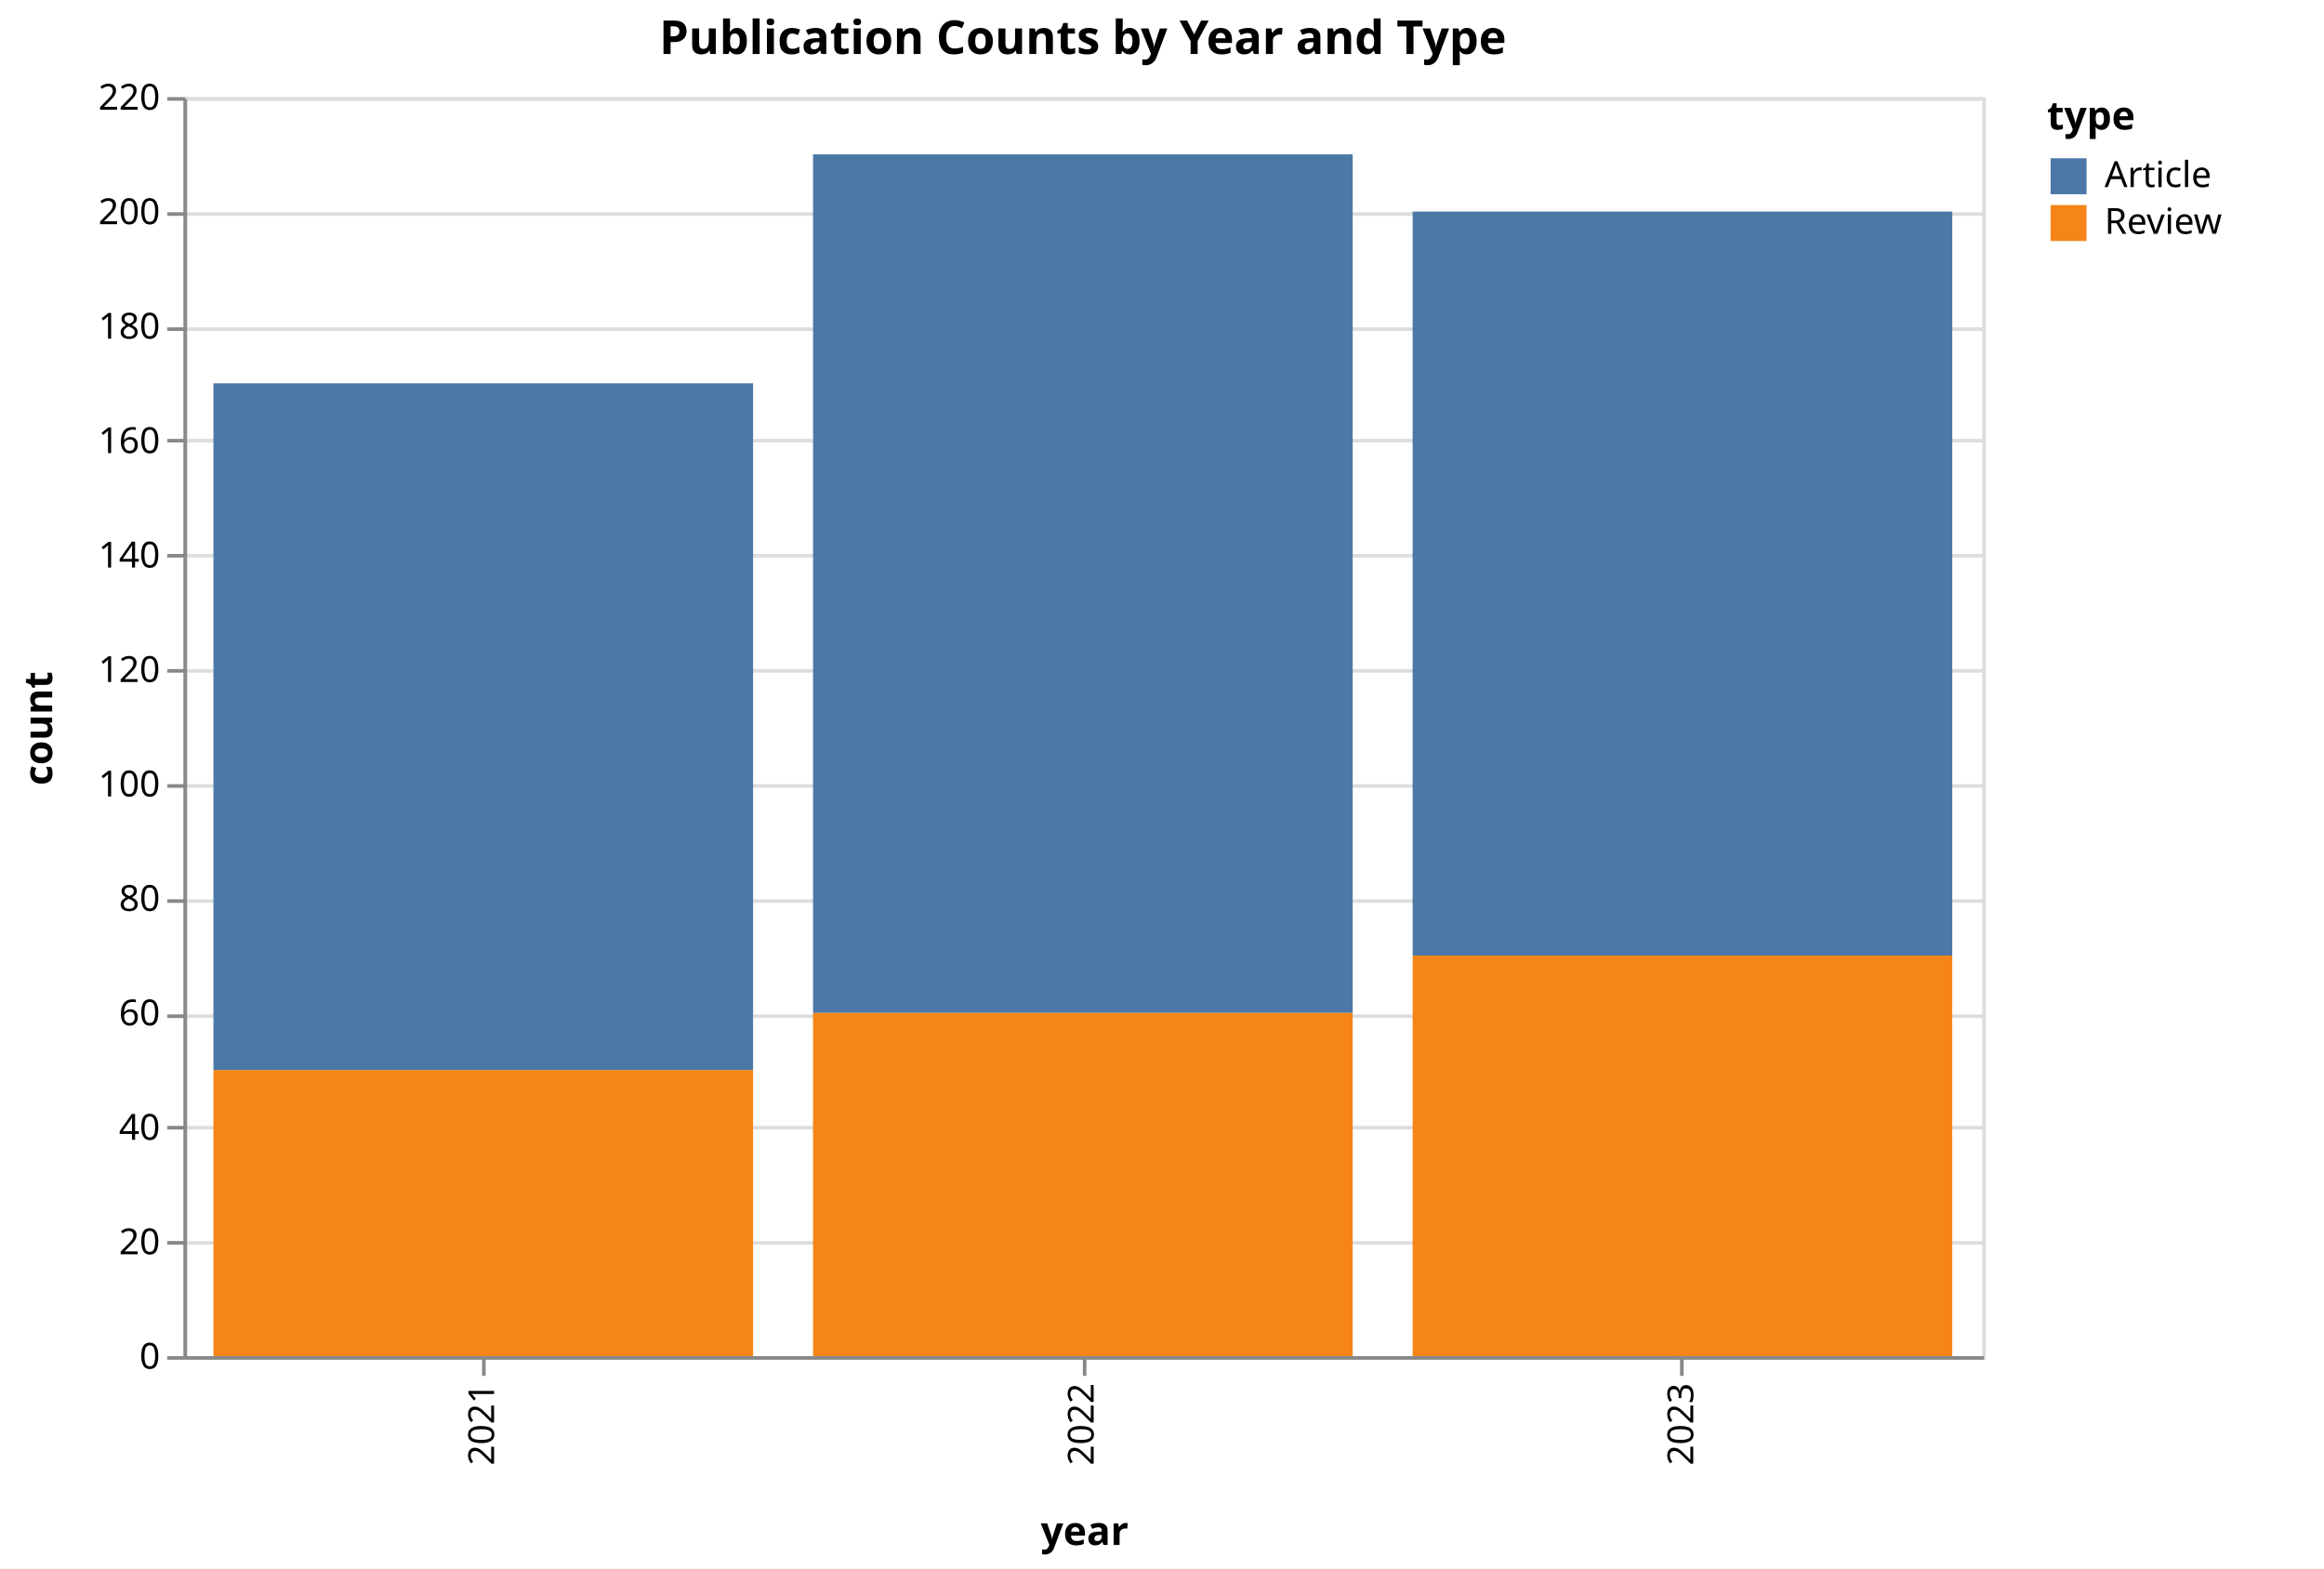
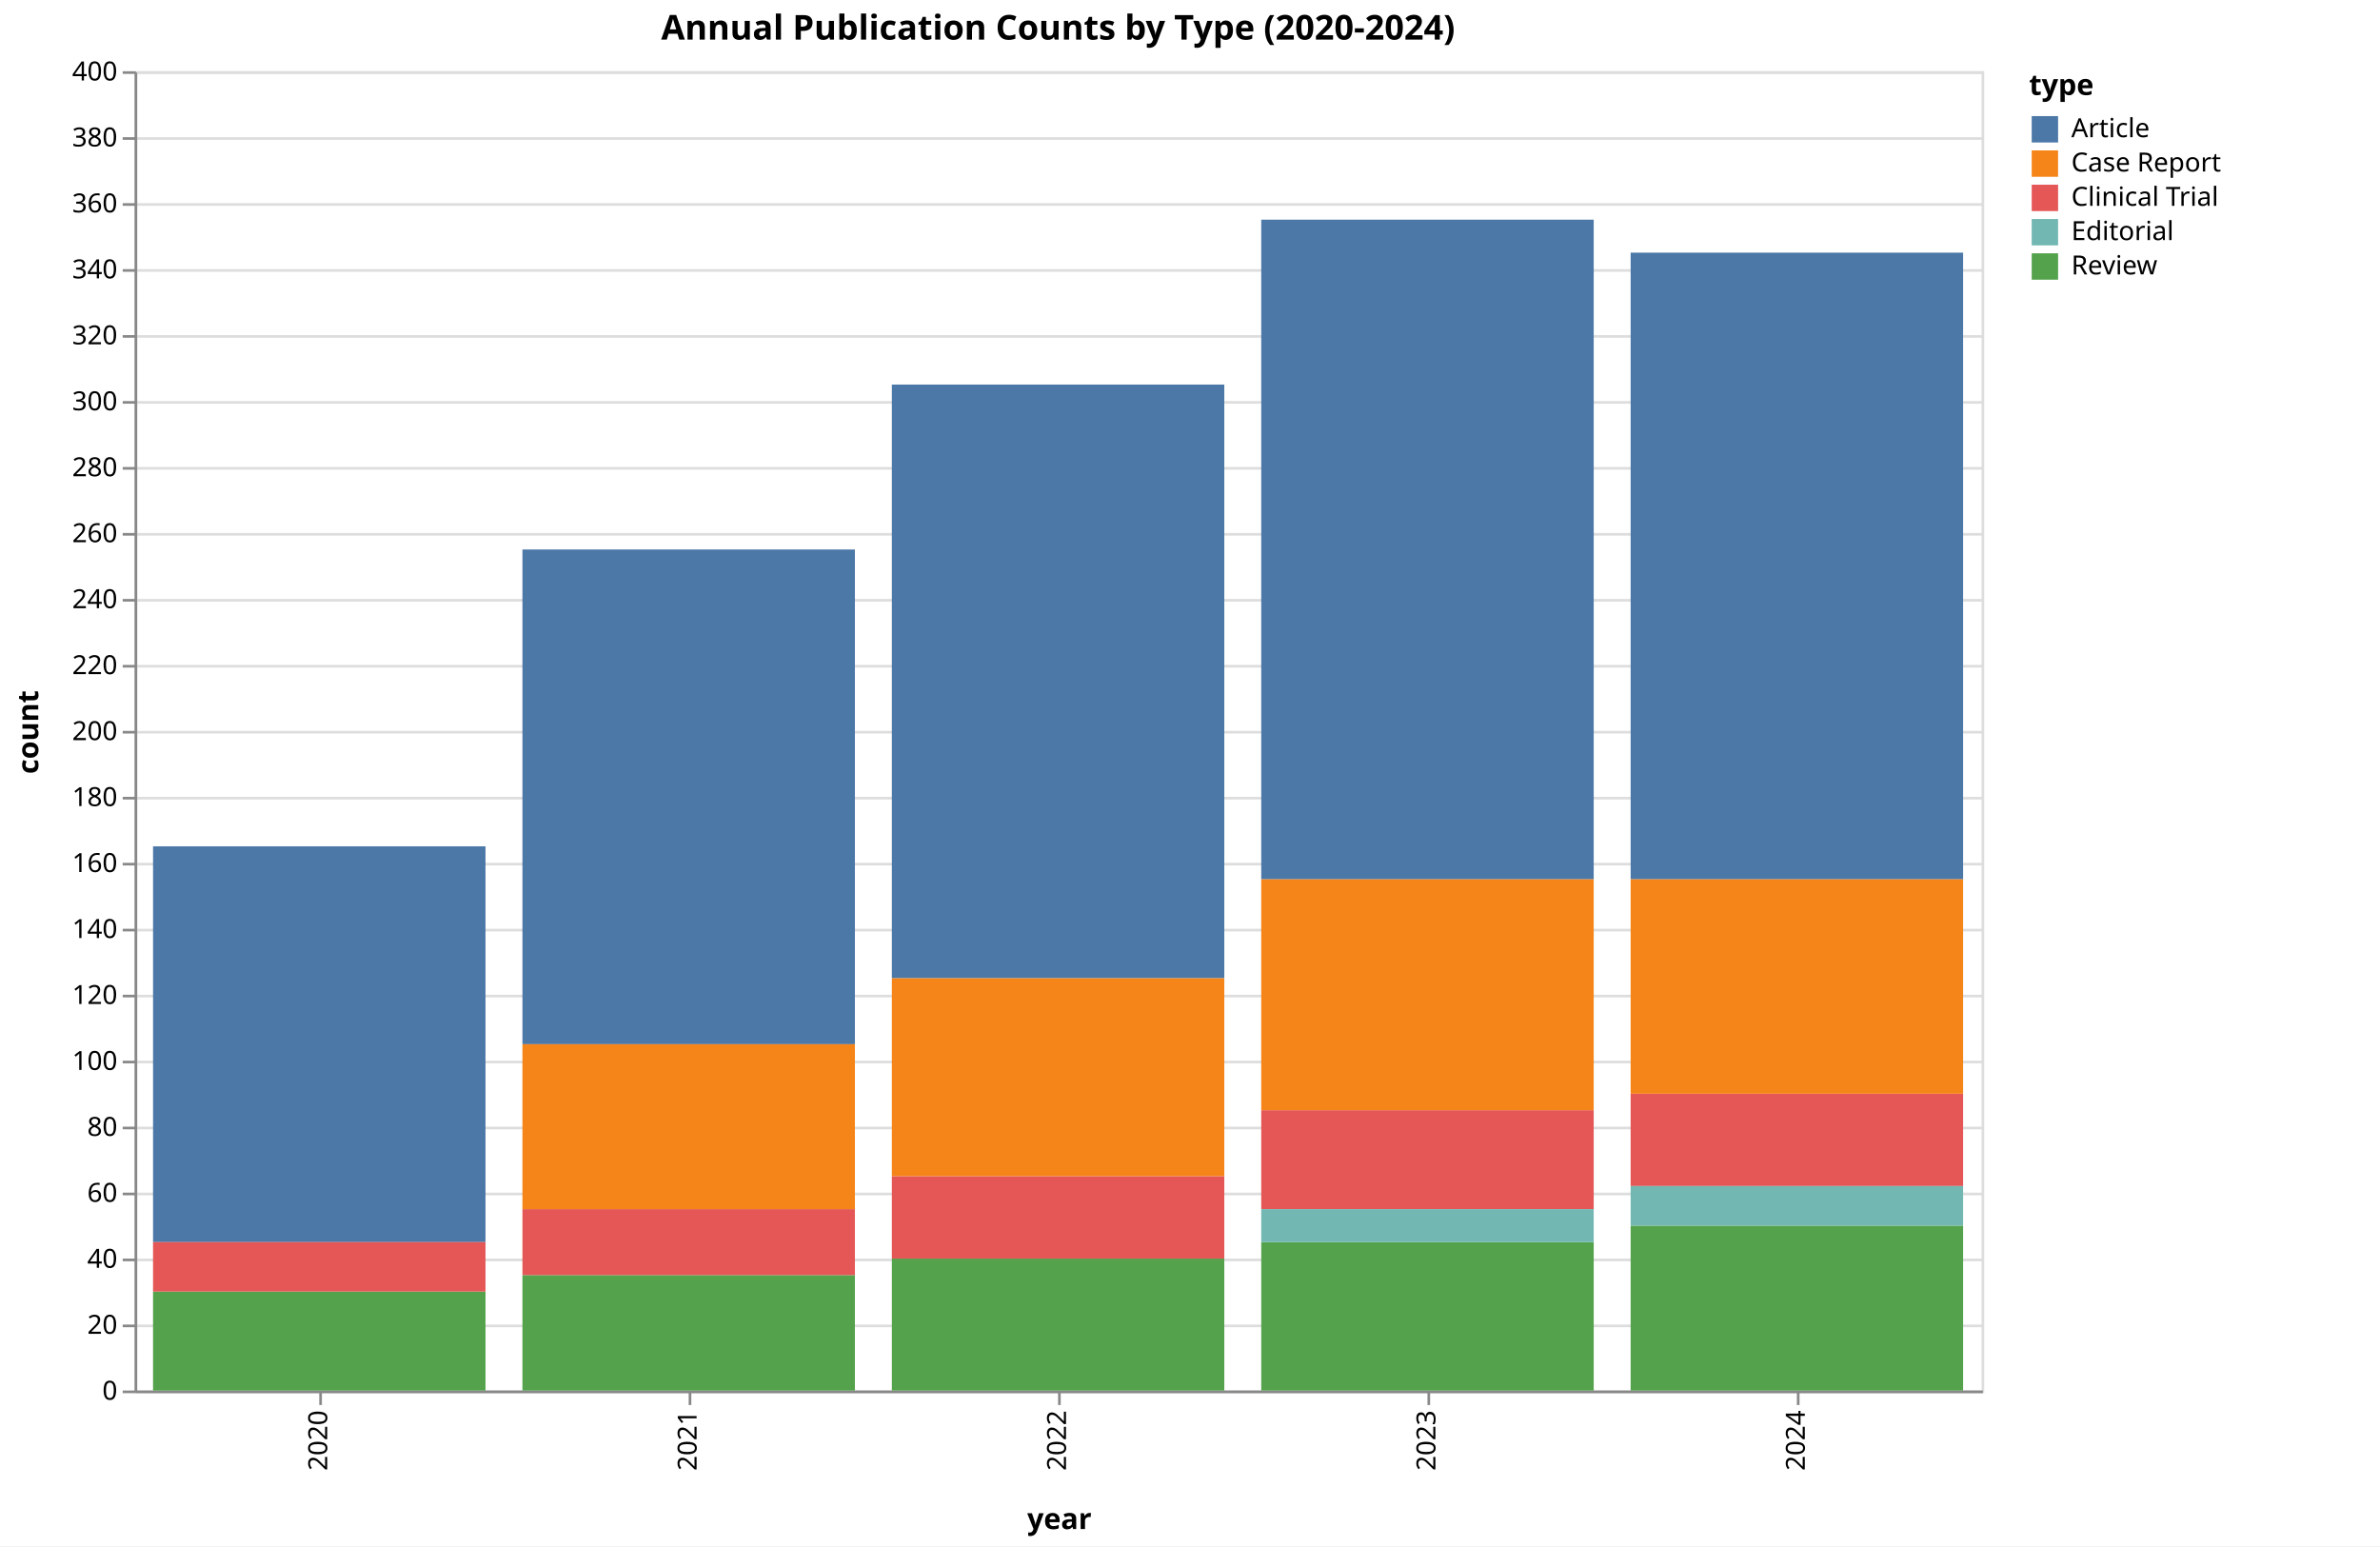
- <svg xmlns="http://www.w3.org/2000/svg" version="1.1" class="marks" width="646" height="436" viewBox="0 0 646 436">
-   <rect width="646" height="436" fill="white" />
+ <svg xmlns="http://www.w3.org/2000/svg" version="1.1" class="marks" width="902" height="586" viewBox="0 0 902 586">
+   <rect width="902" height="586" fill="white" />
  <g fill="none" stroke-miterlimit="10" transform="translate(51,27)">
    <g class="mark-group role-frame root" role="graphics-object" aria-roledescription="group mark container">
      <g transform="translate(0,0)">
-         <path class="background" aria-hidden="true" d="M0.5,0.5h500v350h-500Z" stroke="#ddd" />
+         <path class="background" aria-hidden="true" d="M0.5,0.5h700v500h-700Z" stroke="#ddd" />
        <g>
          <g class="mark-group role-axis" aria-hidden="true">
            <g transform="translate(0.5,0.5)">
              <path class="background" aria-hidden="true" d="M0,0h0v0h0Z" pointer-events="none" />
              <g>
                <g class="mark-rule role-axis-grid" pointer-events="none">
-                   <line transform="translate(0,350)" x2="500" y2="0" stroke="#ddd" stroke-width="1" opacity="1" />
-                   <line transform="translate(0,318)" x2="500" y2="0" stroke="#ddd" stroke-width="1" opacity="1" />
-                   <line transform="translate(0,286)" x2="500" y2="0" stroke="#ddd" stroke-width="1" opacity="1" />
-                   <line transform="translate(0,255)" x2="500" y2="0" stroke="#ddd" stroke-width="1" opacity="1" />
-                   <line transform="translate(0,223)" x2="500" y2="0" stroke="#ddd" stroke-width="1" opacity="1" />
-                   <line transform="translate(0,191)" x2="500" y2="0" stroke="#ddd" stroke-width="1" opacity="1" />
-                   <line transform="translate(0,159)" x2="500" y2="0" stroke="#ddd" stroke-width="1" opacity="1" />
-                   <line transform="translate(0,127)" x2="500" y2="0" stroke="#ddd" stroke-width="1" opacity="1" />
-                   <line transform="translate(0,95)" x2="500" y2="0" stroke="#ddd" stroke-width="1" opacity="1" />
-                   <line transform="translate(0,64)" x2="500" y2="0" stroke="#ddd" stroke-width="1" opacity="1" />
-                   <line transform="translate(0,32)" x2="500" y2="0" stroke="#ddd" stroke-width="1" opacity="1" />
-                   <line transform="translate(0,0)" x2="500" y2="0" stroke="#ddd" stroke-width="1" opacity="1" />
-                 </g>
-               </g>
-               <path class="foreground" aria-hidden="true" d="" pointer-events="none" display="none" />
-             </g>
-           </g>
-           <g class="mark-group role-axis" role="graphics-symbol" aria-roledescription="axis" aria-label="X-axis titled 'year' for a discrete scale with 3 values: 2021, 2022, 2023">
-             <g transform="translate(0.5,350.5)">
+                   <line transform="translate(0,500)" x2="700" y2="0" stroke="#ddd" stroke-width="1" opacity="1" />
+                   <line transform="translate(0,475)" x2="700" y2="0" stroke="#ddd" stroke-width="1" opacity="1" />
+                   <line transform="translate(0,450)" x2="700" y2="0" stroke="#ddd" stroke-width="1" opacity="1" />
+                   <line transform="translate(0,425)" x2="700" y2="0" stroke="#ddd" stroke-width="1" opacity="1" />
+                   <line transform="translate(0,400)" x2="700" y2="0" stroke="#ddd" stroke-width="1" opacity="1" />
+                   <line transform="translate(0,375)" x2="700" y2="0" stroke="#ddd" stroke-width="1" opacity="1" />
+                   <line transform="translate(0,350)" x2="700" y2="0" stroke="#ddd" stroke-width="1" opacity="1" />
+                   <line transform="translate(0,325)" x2="700" y2="0" stroke="#ddd" stroke-width="1" opacity="1" />
+                   <line transform="translate(0,300)" x2="700" y2="0" stroke="#ddd" stroke-width="1" opacity="1" />
+                   <line transform="translate(0,275)" x2="700" y2="0" stroke="#ddd" stroke-width="1" opacity="1" />
+                   <line transform="translate(0,250)" x2="700" y2="0" stroke="#ddd" stroke-width="1" opacity="1" />
+                   <line transform="translate(0,225)" x2="700" y2="0" stroke="#ddd" stroke-width="1" opacity="1" />
+                   <line transform="translate(0,200)" x2="700" y2="0" stroke="#ddd" stroke-width="1" opacity="1" />
+                   <line transform="translate(0,175)" x2="700" y2="0" stroke="#ddd" stroke-width="1" opacity="1" />
+                   <line transform="translate(0,150)" x2="700" y2="0" stroke="#ddd" stroke-width="1" opacity="1" />
+                   <line transform="translate(0,125)" x2="700" y2="0" stroke="#ddd" stroke-width="1" opacity="1" />
+                   <line transform="translate(0,100)" x2="700" y2="0" stroke="#ddd" stroke-width="1" opacity="1" />
+                   <line transform="translate(0,75)" x2="700" y2="0" stroke="#ddd" stroke-width="1" opacity="1" />
+                   <line transform="translate(0,50)" x2="700" y2="0" stroke="#ddd" stroke-width="1" opacity="1" />
+                   <line transform="translate(0,25)" x2="700" y2="0" stroke="#ddd" stroke-width="1" opacity="1" />
+                   <line transform="translate(0,0)" x2="700" y2="0" stroke="#ddd" stroke-width="1" opacity="1" />
+                 </g>
+               </g>
+               <path class="foreground" aria-hidden="true" d="" pointer-events="none" display="none" />
+             </g>
+           </g>
+           <g class="mark-group role-axis" role="graphics-symbol" aria-roledescription="axis" aria-label="X-axis titled 'year' for a discrete scale with 5 values: 2020, 2021, 2022, 2023, 2024">
+             <g transform="translate(0.5,500.5)">
              <path class="background" aria-hidden="true" d="M0,0h0v0h0Z" pointer-events="none" />
              <g>
                <g class="mark-rule role-axis-tick" pointer-events="none">
-                   <line transform="translate(83,0)" x2="0" y2="5" stroke="#888" stroke-width="1" opacity="1" />
-                   <line transform="translate(250,0)" x2="0" y2="5" stroke="#888" stroke-width="1" opacity="1" />
-                   <line transform="translate(416,0)" x2="0" y2="5" stroke="#888" stroke-width="1" opacity="1" />
+                   <line transform="translate(70,0)" x2="0" y2="5" stroke="#888" stroke-width="1" opacity="1" />
+                   <line transform="translate(210,0)" x2="0" y2="5" stroke="#888" stroke-width="1" opacity="1" />
+                   <line transform="translate(350,0)" x2="0" y2="5" stroke="#888" stroke-width="1" opacity="1" />
+                   <line transform="translate(490,0)" x2="0" y2="5" stroke="#888" stroke-width="1" opacity="1" />
+                   <line transform="translate(630,0)" x2="0" y2="5" stroke="#888" stroke-width="1" opacity="1" />
                </g>
                <g class="mark-text role-axis-label" pointer-events="none">
-                   <text text-anchor="end" transform="translate(82.83333,7) rotate(270) translate(0,3)" font-family="sans-serif" font-size="10px" fill="#000" opacity="1">2021</text>
-                   <text text-anchor="end" transform="translate(249.5,7) rotate(270) translate(0,3)" font-family="sans-serif" font-size="10px" fill="#000" opacity="1">2022</text>
-                   <text text-anchor="end" transform="translate(416.1667,7) rotate(270) translate(0,3)" font-family="sans-serif" font-size="10px" fill="#000" opacity="1">2023</text>
+                   <text text-anchor="end" transform="translate(69.5,7) rotate(270) translate(0,3)" font-family="sans-serif" font-size="10px" fill="#000" opacity="1">2020</text>
+                   <text text-anchor="end" transform="translate(209.5,7) rotate(270) translate(0,3)" font-family="sans-serif" font-size="10px" fill="#000" opacity="1">2021</text>
+                   <text text-anchor="end" transform="translate(349.5,7) rotate(270) translate(0,3)" font-family="sans-serif" font-size="10px" fill="#000" opacity="1">2022</text>
+                   <text text-anchor="end" transform="translate(489.5,7) rotate(270) translate(0,3)" font-family="sans-serif" font-size="10px" fill="#000" opacity="1">2023</text>
+                   <text text-anchor="end" transform="translate(629.5,7) rotate(270) translate(0,3)" font-family="sans-serif" font-size="10px" fill="#000" opacity="1">2024</text>
                </g>
                <g class="mark-rule role-axis-domain" pointer-events="none">
-                   <line transform="translate(0,0)" x2="500" y2="0" stroke="#888" stroke-width="1" opacity="1" />
+                   <line transform="translate(0,0)" x2="700" y2="0" stroke="#888" stroke-width="1" opacity="1" />
                </g>
                <g class="mark-text role-axis-title" pointer-events="none">
-                   <text text-anchor="middle" transform="translate(250,52)" font-family="sans-serif" font-size="11px" font-weight="bold" fill="#000" opacity="1">year</text>
-                 </g>
-               </g>
-               <path class="foreground" aria-hidden="true" d="" pointer-events="none" display="none" />
-             </g>
-           </g>
-           <g class="mark-group role-axis" role="graphics-symbol" aria-roledescription="axis" aria-label="Y-axis titled 'count' for a linear scale with values from 0 to 220">
+                   <text text-anchor="middle" transform="translate(350,52)" font-family="sans-serif" font-size="11px" font-weight="bold" fill="#000" opacity="1">year</text>
+                 </g>
+               </g>
+               <path class="foreground" aria-hidden="true" d="" pointer-events="none" display="none" />
+             </g>
+           </g>
+           <g class="mark-group role-axis" role="graphics-symbol" aria-roledescription="axis" aria-label="Y-axis titled 'count' for a linear scale with values from 0 to 400">
            <g transform="translate(0.5,0.5)">
              <path class="background" aria-hidden="true" d="M0,0h0v0h0Z" pointer-events="none" />
              <g>
                <g class="mark-rule role-axis-tick" pointer-events="none">
+                   <line transform="translate(0,500)" x2="-5" y2="0" stroke="#888" stroke-width="1" opacity="1" />
+                   <line transform="translate(0,475)" x2="-5" y2="0" stroke="#888" stroke-width="1" opacity="1" />
+                   <line transform="translate(0,450)" x2="-5" y2="0" stroke="#888" stroke-width="1" opacity="1" />
+                   <line transform="translate(0,425)" x2="-5" y2="0" stroke="#888" stroke-width="1" opacity="1" />
+                   <line transform="translate(0,400)" x2="-5" y2="0" stroke="#888" stroke-width="1" opacity="1" />
+                   <line transform="translate(0,375)" x2="-5" y2="0" stroke="#888" stroke-width="1" opacity="1" />
                  <line transform="translate(0,350)" x2="-5" y2="0" stroke="#888" stroke-width="1" opacity="1" />
-                   <line transform="translate(0,318)" x2="-5" y2="0" stroke="#888" stroke-width="1" opacity="1" />
-                   <line transform="translate(0,286)" x2="-5" y2="0" stroke="#888" stroke-width="1" opacity="1" />
-                   <line transform="translate(0,255)" x2="-5" y2="0" stroke="#888" stroke-width="1" opacity="1" />
-                   <line transform="translate(0,223)" x2="-5" y2="0" stroke="#888" stroke-width="1" opacity="1" />
-                   <line transform="translate(0,191)" x2="-5" y2="0" stroke="#888" stroke-width="1" opacity="1" />
-                   <line transform="translate(0,159)" x2="-5" y2="0" stroke="#888" stroke-width="1" opacity="1" />
-                   <line transform="translate(0,127)" x2="-5" y2="0" stroke="#888" stroke-width="1" opacity="1" />
-                   <line transform="translate(0,95)" x2="-5" y2="0" stroke="#888" stroke-width="1" opacity="1" />
-                   <line transform="translate(0,64)" x2="-5" y2="0" stroke="#888" stroke-width="1" opacity="1" />
-                   <line transform="translate(0,32)" x2="-5" y2="0" stroke="#888" stroke-width="1" opacity="1" />
+                   <line transform="translate(0,325)" x2="-5" y2="0" stroke="#888" stroke-width="1" opacity="1" />
+                   <line transform="translate(0,300)" x2="-5" y2="0" stroke="#888" stroke-width="1" opacity="1" />
+                   <line transform="translate(0,275)" x2="-5" y2="0" stroke="#888" stroke-width="1" opacity="1" />
+                   <line transform="translate(0,250)" x2="-5" y2="0" stroke="#888" stroke-width="1" opacity="1" />
+                   <line transform="translate(0,225)" x2="-5" y2="0" stroke="#888" stroke-width="1" opacity="1" />
+                   <line transform="translate(0,200)" x2="-5" y2="0" stroke="#888" stroke-width="1" opacity="1" />
+                   <line transform="translate(0,175)" x2="-5" y2="0" stroke="#888" stroke-width="1" opacity="1" />
+                   <line transform="translate(0,150)" x2="-5" y2="0" stroke="#888" stroke-width="1" opacity="1" />
+                   <line transform="translate(0,125)" x2="-5" y2="0" stroke="#888" stroke-width="1" opacity="1" />
+                   <line transform="translate(0,100)" x2="-5" y2="0" stroke="#888" stroke-width="1" opacity="1" />
+                   <line transform="translate(0,75)" x2="-5" y2="0" stroke="#888" stroke-width="1" opacity="1" />
+                   <line transform="translate(0,50)" x2="-5" y2="0" stroke="#888" stroke-width="1" opacity="1" />
+                   <line transform="translate(0,25)" x2="-5" y2="0" stroke="#888" stroke-width="1" opacity="1" />
                  <line transform="translate(0,0)" x2="-5" y2="0" stroke="#888" stroke-width="1" opacity="1" />
                </g>
                <g class="mark-text role-axis-label" pointer-events="none">
-                   <text text-anchor="end" transform="translate(-7,353)" font-family="sans-serif" font-size="10px" fill="#000" opacity="1">0</text>
-                   <text text-anchor="end" transform="translate(-7,321.1818)" font-family="sans-serif" font-size="10px" fill="#000" opacity="1">20</text>
-                   <text text-anchor="end" transform="translate(-7,289.3636)" font-family="sans-serif" font-size="10px" fill="#000" opacity="1">40</text>
-                   <text text-anchor="end" transform="translate(-7,257.5455)" font-family="sans-serif" font-size="10px" fill="#000" opacity="1">60</text>
-                   <text text-anchor="end" transform="translate(-7,225.7273)" font-family="sans-serif" font-size="10px" fill="#000" opacity="1">80</text>
-                   <text text-anchor="end" transform="translate(-7,193.9091)" font-family="sans-serif" font-size="10px" fill="#000" opacity="1">100</text>
-                   <text text-anchor="end" transform="translate(-7,162.0909)" font-family="sans-serif" font-size="10px" fill="#000" opacity="1">120</text>
-                   <text text-anchor="end" transform="translate(-7,130.2727)" font-family="sans-serif" font-size="10px" fill="#000" opacity="1">140</text>
-                   <text text-anchor="end" transform="translate(-7,98.45455)" font-family="sans-serif" font-size="10px" fill="#000" opacity="1">160</text>
-                   <text text-anchor="end" transform="translate(-7,66.63636)" font-family="sans-serif" font-size="10px" fill="#000" opacity="1">180</text>
-                   <text text-anchor="end" transform="translate(-7,34.81818)" font-family="sans-serif" font-size="10px" fill="#000" opacity="1">200</text>
-                   <text text-anchor="end" transform="translate(-7,3)" font-family="sans-serif" font-size="10px" fill="#000" opacity="1">220</text>
+                   <text text-anchor="end" transform="translate(-7,503)" font-family="sans-serif" font-size="10px" fill="#000" opacity="1">0</text>
+                   <text text-anchor="end" transform="translate(-7,478)" font-family="sans-serif" font-size="10px" fill="#000" opacity="1">20</text>
+                   <text text-anchor="end" transform="translate(-7,453)" font-family="sans-serif" font-size="10px" fill="#000" opacity="1">40</text>
+                   <text text-anchor="end" transform="translate(-7,428)" font-family="sans-serif" font-size="10px" fill="#000" opacity="1">60</text>
+                   <text text-anchor="end" transform="translate(-7,403)" font-family="sans-serif" font-size="10px" fill="#000" opacity="1">80</text>
+                   <text text-anchor="end" transform="translate(-7,378)" font-family="sans-serif" font-size="10px" fill="#000" opacity="1">100</text>
+                   <text text-anchor="end" transform="translate(-7,353)" font-family="sans-serif" font-size="10px" fill="#000" opacity="1">120</text>
+                   <text text-anchor="end" transform="translate(-7,328)" font-family="sans-serif" font-size="10px" fill="#000" opacity="1">140</text>
+                   <text text-anchor="end" transform="translate(-7,303)" font-family="sans-serif" font-size="10px" fill="#000" opacity="1">160</text>
+                   <text text-anchor="end" transform="translate(-7,278)" font-family="sans-serif" font-size="10px" fill="#000" opacity="1">180</text>
+                   <text text-anchor="end" transform="translate(-7,253)" font-family="sans-serif" font-size="10px" fill="#000" opacity="1">200</text>
+                   <text text-anchor="end" transform="translate(-7,228)" font-family="sans-serif" font-size="10px" fill="#000" opacity="1">220</text>
+                   <text text-anchor="end" transform="translate(-7,203)" font-family="sans-serif" font-size="10px" fill="#000" opacity="1">240</text>
+                   <text text-anchor="end" transform="translate(-7,178)" font-family="sans-serif" font-size="10px" fill="#000" opacity="1">260</text>
+                   <text text-anchor="end" transform="translate(-7,153)" font-family="sans-serif" font-size="10px" fill="#000" opacity="1">280</text>
+                   <text text-anchor="end" transform="translate(-7,128)" font-family="sans-serif" font-size="10px" fill="#000" opacity="1">300</text>
+                   <text text-anchor="end" transform="translate(-7,103)" font-family="sans-serif" font-size="10px" fill="#000" opacity="1">320</text>
+                   <text text-anchor="end" transform="translate(-7,78)" font-family="sans-serif" font-size="10px" fill="#000" opacity="1">340</text>
+                   <text text-anchor="end" transform="translate(-7,53)" font-family="sans-serif" font-size="10px" fill="#000" opacity="1">360</text>
+                   <text text-anchor="end" transform="translate(-7,28)" font-family="sans-serif" font-size="10px" fill="#000" opacity="1">380</text>
+                   <text text-anchor="end" transform="translate(-7,3)" font-family="sans-serif" font-size="10px" fill="#000" opacity="1">400</text>
                </g>
                <g class="mark-rule role-axis-domain" pointer-events="none">
-                   <line transform="translate(0,350)" x2="0" y2="-350" stroke="#888" stroke-width="1" opacity="1" />
+                   <line transform="translate(0,500)" x2="0" y2="-500" stroke="#888" stroke-width="1" opacity="1" />
                </g>
                <g class="mark-text role-axis-title" pointer-events="none">
-                   <text text-anchor="middle" transform="translate(-35,175) rotate(-90) translate(0,-2)" font-family="sans-serif" font-size="11px" font-weight="bold" fill="#000" opacity="1">count</text>
+                   <text text-anchor="middle" transform="translate(-35,250) rotate(-90) translate(0,-2)" font-family="sans-serif" font-size="11px" font-weight="bold" fill="#000" opacity="1">count</text>
                </g>
              </g>
              <path class="foreground" aria-hidden="true" d="" pointer-events="none" display="none" />
            </g>
          </g>
          <g class="mark-rect role-mark marks" role="graphics-object" aria-roledescription="rect mark container">
-             <path aria-label="year: 2021; count: 50; type: Review" role="graphics-symbol" aria-roledescription="bar" d="M8.333,270.455h150v79.545h-150Z" fill="#f58518" />
-             <path aria-label="year: 2021; count: 120; type: Article" role="graphics-symbol" aria-roledescription="bar" d="M8.333,79.545h150v190.909h-150Z" fill="#4c78a8" />
-             <path aria-label="year: 2022; count: 60; type: Review" role="graphics-symbol" aria-roledescription="bar" d="M175,254.545h150v95.455h-150Z" fill="#f58518" />
-             <path aria-label="year: 2022; count: 150; type: Article" role="graphics-symbol" aria-roledescription="bar" d="M175,15.909h150v238.636h-150Z" fill="#4c78a8" />
-             <path aria-label="year: 2023; count: 70; type: Review" role="graphics-symbol" aria-roledescription="bar" d="M341.667,238.636h150v111.364h-150Z" fill="#f58518" />
-             <path aria-label="year: 2023; count: 130; type: Article" role="graphics-symbol" aria-roledescription="bar" d="M341.667,31.818h150v206.818h-150Z" fill="#4c78a8" />
-           </g>
-           <g class="mark-group role-legend" role="graphics-symbol" aria-roledescription="legend" aria-label="Symbol legend titled 'type' for fill color with 2 values: Article, Review">
-             <g transform="translate(518,0)">
-               <path class="background" aria-hidden="true" d="M0,0h72v40h-72Z" pointer-events="none" />
+             <path aria-label="year: 2020; count: 120; type: Article" role="graphics-symbol" aria-roledescription="bar" d="M7,293.75h126v150h-126Z" fill="#4c78a8" />
+             <path aria-label="year: 2020; count: 30; type: Review" role="graphics-symbol" aria-roledescription="bar" d="M7,462.5h126v37.5h-126Z" fill="#54a24b" />
+             <path aria-label="year: 2020; count: 15; type: Clinical Trial" role="graphics-symbol" aria-roledescription="bar" d="M7,443.75h126v18.75h-126Z" fill="#e45756" />
+             <path aria-label="year: 2021; count: 150; type: Article" role="graphics-symbol" aria-roledescription="bar" d="M147,181.25h126v187.5h-126Z" fill="#4c78a8" />
+             <path aria-label="year: 2021; count: 35; type: Review" role="graphics-symbol" aria-roledescription="bar" d="M147,456.25h126v43.75h-126Z" fill="#54a24b" />
+             <path aria-label="year: 2021; count: 20; type: Clinical Trial" role="graphics-symbol" aria-roledescription="bar" d="M147,431.25h126v25h-126Z" fill="#e45756" />
+             <path aria-label="year: 2021; count: 50; type: Case Report" role="graphics-symbol" aria-roledescription="bar" d="M147,368.75h126v62.5h-126Z" fill="#f58518" />
+             <path aria-label="year: 2022; count: 180; type: Article" role="graphics-symbol" aria-roledescription="bar" d="M287,118.75h126v225h-126Z" fill="#4c78a8" />
+             <path aria-label="year: 2022; count: 40; type: Review" role="graphics-symbol" aria-roledescription="bar" d="M287,450h126v50h-126Z" fill="#54a24b" />
+             <path aria-label="year: 2022; count: 25; type: Clinical Trial" role="graphics-symbol" aria-roledescription="bar" d="M287,418.75h126v31.25h-126Z" fill="#e45756" />
+             <path aria-label="year: 2022; count: 60; type: Case Report" role="graphics-symbol" aria-roledescription="bar" d="M287,343.75h126v75h-126Z" fill="#f58518" />
+             <path aria-label="year: 2023; count: 200; type: Article" role="graphics-symbol" aria-roledescription="bar" d="M427,56.25h126v250h-126Z" fill="#4c78a8" />
+             <path aria-label="year: 2023; count: 45; type: Review" role="graphics-symbol" aria-roledescription="bar" d="M427,443.75h126v56.25h-126Z" fill="#54a24b" />
+             <path aria-label="year: 2023; count: 30; type: Clinical Trial" role="graphics-symbol" aria-roledescription="bar" d="M427,393.75h126v37.5h-126Z" fill="#e45756" />
+             <path aria-label="year: 2023; count: 70; type: Case Report" role="graphics-symbol" aria-roledescription="bar" d="M427,306.25h126v87.5h-126Z" fill="#f58518" />
+             <path aria-label="year: 2023; count: 10; type: Editorial" role="graphics-symbol" aria-roledescription="bar" d="M427,431.25h126v12.5h-126Z" fill="#72b7b2" />
+             <path aria-label="year: 2024; count: 190; type: Article" role="graphics-symbol" aria-roledescription="bar" d="M567,68.75h126v237.5h-126Z" fill="#4c78a8" />
+             <path aria-label="year: 2024; count: 50; type: Review" role="graphics-symbol" aria-roledescription="bar" d="M567,437.5h126v62.5h-126Z" fill="#54a24b" />
+             <path aria-label="year: 2024; count: 28; type: Clinical Trial" role="graphics-symbol" aria-roledescription="bar" d="M567,387.5h126v35h-126Z" fill="#e45756" />
+             <path aria-label="year: 2024; count: 65; type: Case Report" role="graphics-symbol" aria-roledescription="bar" d="M567,306.25h126v81.25h-126Z" fill="#f58518" />
+             <path aria-label="year: 2024; count: 12; type: Editorial" role="graphics-symbol" aria-roledescription="bar" d="M567,422.5h126v15h-126Z" fill="#72b7b2" />
+           </g>
+           <g class="mark-group role-legend" role="graphics-symbol" aria-roledescription="legend" aria-label="Symbol legend titled 'type' for fill color with 5 values: Article, Case Report, Clinical Trial, Editorial, Review">
+             <g transform="translate(718,0)">
+               <path class="background" aria-hidden="true" d="M0,0h128v79h-128Z" pointer-events="none" />
              <g>
                <g class="mark-group role-legend-entry">
                  <g transform="translate(0,16)">
                    <path class="background" aria-hidden="true" d="M0,0h0v0h0Z" pointer-events="none" />
                    <g>
                      <g class="mark-group role-scope" role="graphics-object" aria-roledescription="group mark container">
                        <g transform="translate(0,0)">
-                           <path class="background" aria-hidden="true" d="M0,0h72v11h-72Z" pointer-events="none" opacity="1" />
+                           <path class="background" aria-hidden="true" d="M0,0h128v11h-128Z" pointer-events="none" opacity="1" />
                          <g>
                            <g class="mark-symbol role-legend-symbol" pointer-events="none">
                              <path transform="translate(6,6)" d="M-5,-5h10v10h-10Z" fill="#4c78a8" stroke-width="1.5" opacity="1" />
                            </g>
                            <g class="mark-text role-legend-label" pointer-events="none">
                              <text text-anchor="start" transform="translate(16,9)" font-family="sans-serif" font-size="10px" fill="#000" opacity="1">Article</text>
                            </g>
                          </g>
                          <path class="foreground" aria-hidden="true" d="" pointer-events="none" display="none" />
                        </g>
                        <g transform="translate(0,13)">
-                           <path class="background" aria-hidden="true" d="M0,0h72v11h-72Z" pointer-events="none" opacity="1" />
+                           <path class="background" aria-hidden="true" d="M0,0h128v11h-128Z" pointer-events="none" opacity="1" />
                          <g>
                            <g class="mark-symbol role-legend-symbol" pointer-events="none">
                              <path transform="translate(6,6)" d="M-5,-5h10v10h-10Z" fill="#f58518" stroke-width="1.5" opacity="1" />
+                             </g>
+                             <g class="mark-text role-legend-label" pointer-events="none">
+                               <text text-anchor="start" transform="translate(16,9)" font-family="sans-serif" font-size="10px" fill="#000" opacity="1">Case Report</text>
+                             </g>
+                           </g>
+                           <path class="foreground" aria-hidden="true" d="" pointer-events="none" display="none" />
+                         </g>
+                         <g transform="translate(0,26)">
+                           <path class="background" aria-hidden="true" d="M0,0h128v11h-128Z" pointer-events="none" opacity="1" />
+                           <g>
+                             <g class="mark-symbol role-legend-symbol" pointer-events="none">
+                               <path transform="translate(6,6)" d="M-5,-5h10v10h-10Z" fill="#e45756" stroke-width="1.5" opacity="1" />
+                             </g>
+                             <g class="mark-text role-legend-label" pointer-events="none">
+                               <text text-anchor="start" transform="translate(16,9)" font-family="sans-serif" font-size="10px" fill="#000" opacity="1">Clinical Trial</text>
+                             </g>
+                           </g>
+                           <path class="foreground" aria-hidden="true" d="" pointer-events="none" display="none" />
+                         </g>
+                         <g transform="translate(0,39)">
+                           <path class="background" aria-hidden="true" d="M0,0h128v11h-128Z" pointer-events="none" opacity="1" />
+                           <g>
+                             <g class="mark-symbol role-legend-symbol" pointer-events="none">
+                               <path transform="translate(6,6)" d="M-5,-5h10v10h-10Z" fill="#72b7b2" stroke-width="1.5" opacity="1" />
+                             </g>
+                             <g class="mark-text role-legend-label" pointer-events="none">
+                               <text text-anchor="start" transform="translate(16,9)" font-family="sans-serif" font-size="10px" fill="#000" opacity="1">Editorial</text>
+                             </g>
+                           </g>
+                           <path class="foreground" aria-hidden="true" d="" pointer-events="none" display="none" />
+                         </g>
+                         <g transform="translate(0,52)">
+                           <path class="background" aria-hidden="true" d="M0,0h128v11h-128Z" pointer-events="none" opacity="1" />
+                           <g>
+                             <g class="mark-symbol role-legend-symbol" pointer-events="none">
+                               <path transform="translate(6,6)" d="M-5,-5h10v10h-10Z" fill="#54a24b" stroke-width="1.5" opacity="1" />
                            </g>
                            <g class="mark-text role-legend-label" pointer-events="none">
                              <text text-anchor="start" transform="translate(16,9)" font-family="sans-serif" font-size="10px" fill="#000" opacity="1">Review</text>
                            </g>
                          </g>
                          <path class="foreground" aria-hidden="true" d="" pointer-events="none" display="none" />
                        </g>
                      </g>
                    </g>
                    <path class="foreground" aria-hidden="true" d="" pointer-events="none" display="none" />
                  </g>
                </g>
                <g class="mark-text role-legend-title" pointer-events="none">
                  <text text-anchor="start" transform="translate(0,9)" font-family="sans-serif" font-size="11px" font-weight="bold" fill="#000" opacity="1">type</text>
                </g>
              </g>
              <path class="foreground" aria-hidden="true" d="" pointer-events="none" display="none" />
            </g>
          </g>
          <g class="mark-group role-title">
-             <g transform="translate(250,-22)">
-               <path class="background" aria-hidden="true" d="M0,0h0v0h0Z" pointer-events="none" />
-               <g>
-                 <g class="mark-text role-title-text" role="graphics-symbol" aria-roledescription="title" aria-label="Title text 'Publication Counts by Year and Type'" pointer-events="none">
-                   <text text-anchor="middle" transform="translate(0,10)" font-family="sans-serif" font-size="13px" font-weight="bold" fill="#000" opacity="1">Publication Counts by Year and Type</text>
+             <g transform="translate(350,-22)">
+               <path class="background" aria-hidden="true" d="M0,0h0v0h0Z" pointer-events="none" />
+               <g>
+                 <g class="mark-text role-title-text" role="graphics-symbol" aria-roledescription="title" aria-label="Title text 'Annual Publication Counts by Type (2020-2024)'" pointer-events="none">
+                   <text text-anchor="middle" transform="translate(0,10)" font-family="sans-serif" font-size="13px" font-weight="bold" fill="#000" opacity="1">Annual Publication Counts by Type (2020-2024)</text>
                </g>
              </g>
              <path class="foreground" aria-hidden="true" d="" pointer-events="none" display="none" />
            </g>
          </g>
        </g>
        <path class="foreground" aria-hidden="true" d="" display="none" />
      </g>
    </g>
  </g>
</svg>
